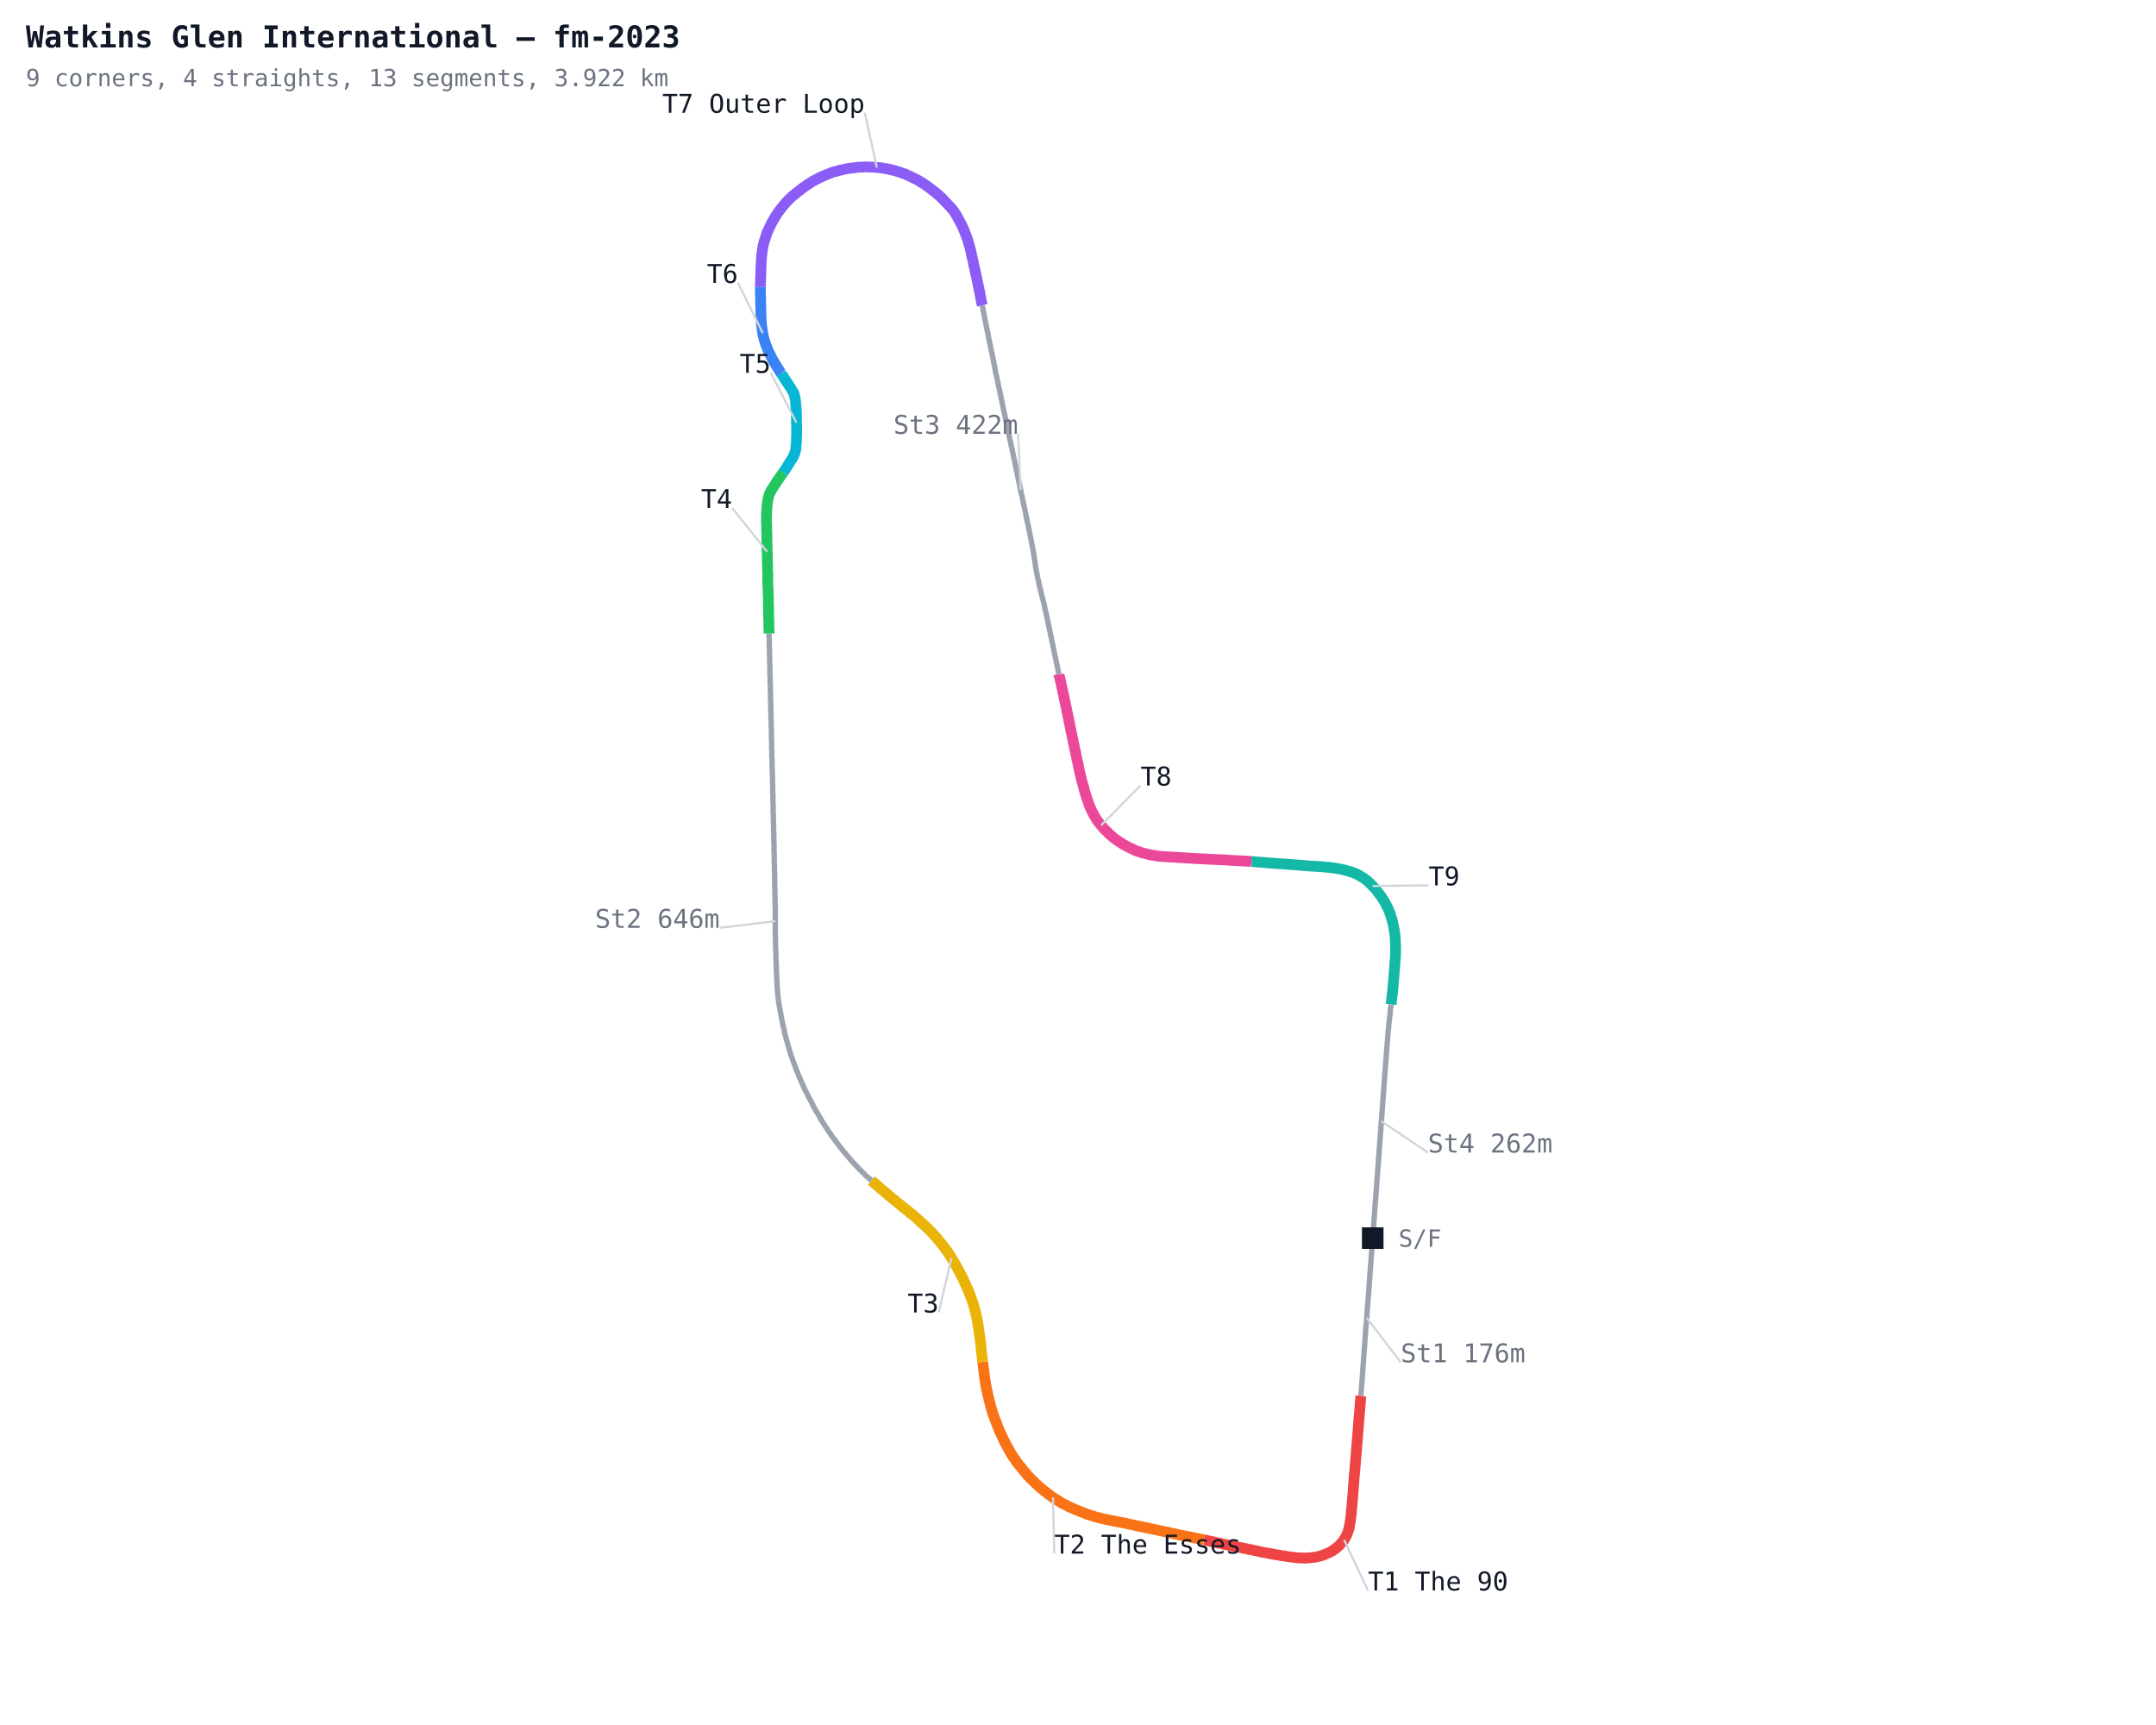
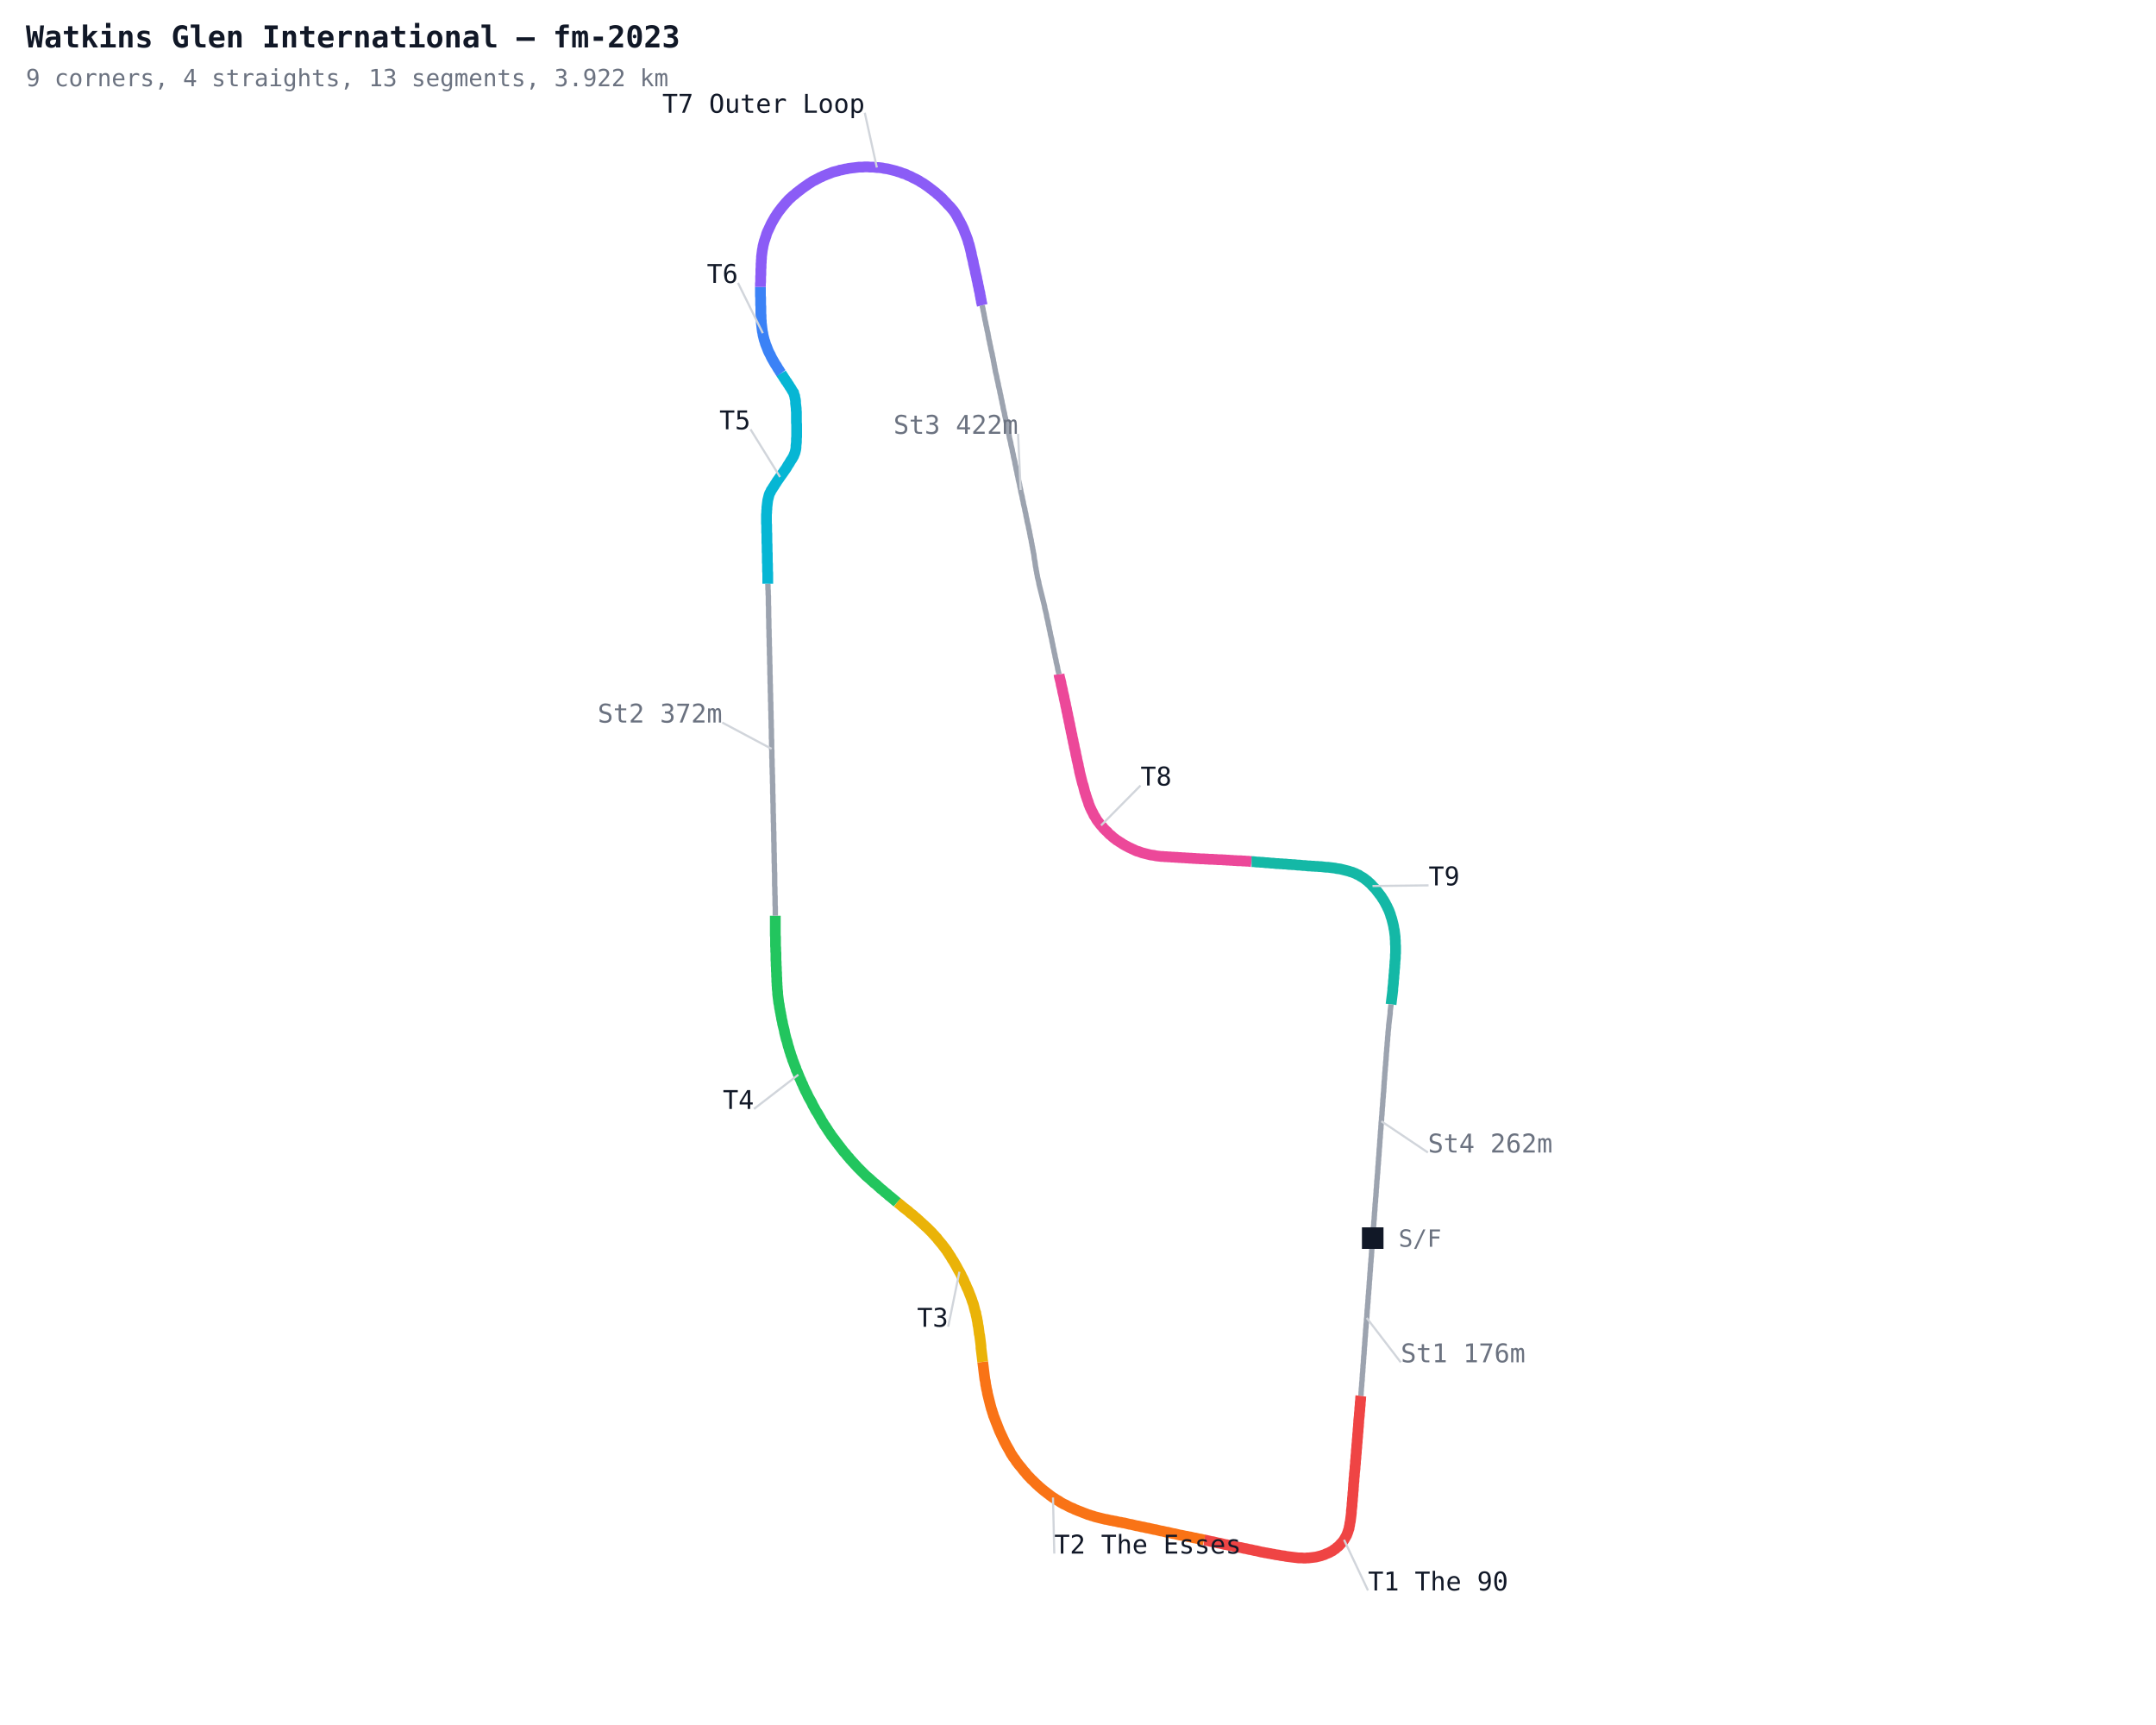
<svg xmlns="http://www.w3.org/2000/svg" width="1000" height="800" viewBox="0 0 1000 800">
  <defs>
    <style>
      .name { font-family: monospace; font-size: 12px; }
      .sector { font-family: monospace; font-size: 12px; fill: #7c3aed; font-weight: bold; }
      .title { font-family: monospace; font-size: 14px; fill: #111827; font-weight: bold; }
      .sub { font-family: monospace; font-size: 11px; fill: #6b7280; }
    </style>
  </defs>
  <rect width="1000" height="800" fill="#ffffff" />
  <polyline fill="none" stroke="#9ca3af" stroke-width="2.5" points="636.7,574.2 636.6,575.0 636.5,575.9 636.5,576.7 636.4,577.5 636.4,578.3 636.3,579.2 636.2,580.0 636.2,580.8 636.1,581.6 636.1,582.4 636.0,583.3 635.9,584.1 635.9,584.9 635.8,585.7 635.7,586.6 635.7,587.4 635.6,588.2 635.6,589.0 635.5,589.8 635.4,590.7 635.4,591.5 635.3,592.3 635.3,593.1 635.2,593.9 635.1,594.8 635.1,595.6 635.0,596.4 635.0,597.2 634.9,598.1 634.8,598.9 634.8,599.7 634.7,600.5 634.6,601.3 634.6,602.2 634.5,603.0 634.5,603.8 634.4,604.6 634.3,605.5 634.3,606.3 634.2,607.1 634.1,607.9 634.1,608.7 634.0,609.6 634.0,610.4 633.9,611.2 633.8,612.0 633.8,612.8 633.7,613.7 633.6,614.5 633.6,615.3 633.5,616.1 633.4,617.0 633.4,617.8 633.3,618.6 633.3,619.4 633.2,620.2 633.1,621.1 633.1,621.9 633.0,622.7 633.0,623.5 632.9,624.4 632.8,625.2 632.8,626.0 632.7,626.8 632.7,627.6 632.6,628.5 632.5,629.3 632.5,630.1 632.4,630.9 632.4,631.7 632.3,632.6 632.2,633.4 632.2,634.2 632.1,635.0 632.1,635.9 632.0,636.7 631.9,637.5 631.9,638.3 631.8,639.1 631.8,640.0 631.7,640.8 631.6,641.6 631.6,642.4 631.5,643.3 631.4,644.1 631.4,644.9 631.3,645.7 631.3,646.5 631.2,647.4" />
  <polyline fill="none" stroke="#ef4444" stroke-width="5" points="631.2,647.4 631.1,648.2 631.1,649.0 631.0,649.8 630.9,650.6 630.9,651.5 630.8,652.3 630.7,653.1 630.7,653.9 630.6,654.8 630.5,655.6 630.5,656.4 630.4,657.2 630.3,658.0 630.2,658.9 630.2,659.7 630.1,660.5 630.1,661.3 630.0,662.1 629.9,663.0 629.9,663.8 629.8,664.6 629.7,665.4 629.7,666.2 629.6,667.1 629.5,667.9 629.5,668.7 629.4,669.5 629.3,670.4 629.3,671.2 629.2,672.0 629.1,672.8 629.1,673.6 629.0,674.5 628.9,675.3 628.9,676.1 628.8,676.9 628.7,677.7 628.7,678.6 628.6,679.4 628.5,680.2 628.5,681.0 628.4,681.8 628.3,682.7 628.2,683.5 628.2,684.3 628.1,685.1 628.0,685.9 628.0,686.8 627.9,687.6 627.8,688.4 627.8,689.2 627.7,690.1 627.7,690.9 627.6,691.7 627.5,692.5 627.5,693.3 627.4,694.2 627.3,695.0 627.3,695.8 627.2,696.6 627.1,697.4 627.1,698.3 627.0,699.1 626.9,699.9 626.8,700.7 626.8,701.5 626.7,702.4 626.6,703.2 626.5,704.0 626.4,704.8 626.3,705.6 626.1,706.4 626.0,707.3 625.8,708.1 625.7,708.9 625.4,709.7 625.2,710.4 624.9,711.2 624.6,712.0 624.2,712.7 623.8,713.4 623.4,714.1 622.9,714.8 622.4,715.4 621.8,716.0 621.3,716.6 620.7,717.2 620.0,717.7 619.4,718.3 618.7,718.7 618.1,719.2 617.3,719.6 616.6,720.0 615.9,720.3 615.1,720.6 614.3,721.0 613.6,721.2 612.8,721.5 612.0,721.7 611.2,721.9 610.4,722.1 609.6,722.2 608.8,722.3 607.9,722.4 607.1,722.5 606.3,722.5 605.5,722.6 604.7,722.6 603.8,722.5 603.0,722.5 602.2,722.5 601.4,722.4 600.5,722.3 599.7,722.2 598.9,722.1 598.1,722.0 597.3,721.9 596.5,721.8 595.7,721.6 594.8,721.5 594.0,721.4 593.2,721.2 592.4,721.1 591.6,721.0 590.8,720.8 590.0,720.7 589.2,720.5 588.4,720.4 587.5,720.2 586.7,720.1 585.9,719.9 585.1,719.8 584.3,719.6 583.5,719.4 582.7,719.2 581.9,719.1 581.1,718.9 580.3,718.7 579.5,718.6 578.7,718.4 577.9,718.2 577.1,718.1 576.3,717.9 575.5,717.7 574.6,717.6 573.8,717.4 573.0,717.3 572.2,717.1 571.4,716.9 570.6,716.8 569.8,716.6 569.0,716.4 568.2,716.3 567.4,716.1 566.6,715.9 565.8,715.7 565.0,715.6 564.2,715.4 563.4,715.2 562.6,715.0 561.8,714.9 561.0,714.7 560.1,714.5 559.3,714.3 558.5,714.2" />
  <polyline fill="none" stroke="#f97316" stroke-width="5" points="558.5,714.2 557.7,714.0 556.9,713.8 556.1,713.7 555.3,713.5 554.5,713.3 553.7,713.2 552.9,713.0 552.1,712.8 551.3,712.7 550.5,712.5 549.7,712.4 548.9,712.2 548.0,712.0 547.2,711.9 546.4,711.7 545.6,711.5 544.8,711.3 544.0,711.2 543.2,711.0 542.4,710.8 541.6,710.6 540.8,710.5 540.0,710.3 539.2,710.1 538.4,710.0 537.6,709.8 536.8,709.6 536.0,709.4 535.2,709.3 534.4,709.1 533.5,708.9 532.7,708.7 531.9,708.6 531.1,708.4 530.3,708.2 529.5,708.1 528.7,707.9 527.9,707.7 527.1,707.6 526.3,707.4 525.5,707.2 524.7,707.0 523.9,706.9 523.1,706.7 522.3,706.5 521.5,706.3 520.7,706.2 519.9,706.0 519.0,705.9 518.2,705.7 517.4,705.5 516.6,705.4 515.8,705.2 515.0,705.1 514.2,704.9 513.4,704.7 512.6,704.6 511.8,704.4 511.0,704.2 510.2,704.0 509.4,703.8 508.6,703.6 507.8,703.4 507.0,703.1 506.2,702.9 505.4,702.6 504.6,702.4 503.9,702.1 503.1,701.8 502.3,701.5 501.6,701.2 500.8,700.9 500.0,700.6 499.3,700.3 498.5,700.0 497.8,699.6 497.0,699.3 496.3,699.0 495.5,698.6 494.8,698.2 494.0,697.8 493.3,697.5 492.6,697.1 491.9,696.7 491.2,696.2 490.5,695.8 489.8,695.4 489.1,694.9 488.4,694.5 487.7,694.0 487.0,693.5 486.4,693.0 485.7,692.5 485.1,692.0 484.4,691.5 483.8,691.0 483.2,690.5 482.5,689.9 481.9,689.4 481.3,688.8 480.7,688.3 480.1,687.7 479.5,687.1 478.9,686.5 478.3,686.0 477.8,685.4 477.2,684.8 476.6,684.2 476.1,683.6 475.6,682.9 475.0,682.3 474.5,681.7 474.0,681.0 473.5,680.4 472.9,679.7 472.4,679.1 471.9,678.4 471.4,677.8 471.0,677.1 470.5,676.4 470.0,675.8 469.6,675.1 469.1,674.4 468.7,673.7 468.3,672.9 467.9,672.2 467.5,671.5 467.1,670.8 466.7,670.1 466.3,669.3 465.9,668.6 465.6,667.9 465.2,667.1 464.9,666.4 464.5,665.6 464.2,664.9 463.8,664.1 463.5,663.4 463.2,662.6 462.9,661.9 462.6,661.1 462.3,660.3 462.0,659.6 461.7,658.8 461.4,658.0 461.1,657.2 460.8,656.5 460.6,655.7 460.3,654.9 460.1,654.1 459.8,653.3 459.6,652.5 459.4,651.8 459.2,651.0 459.0,650.2 458.8,649.4 458.6,648.6 458.4,647.8 458.2,647.0 458.0,646.2 457.9,645.4 457.7,644.6 457.5,643.8 457.4,643.0 457.2,642.2 457.1,641.3 457.0,640.5 456.8,639.7 456.7,638.9 456.6,638.1 456.5,637.3 456.4,636.5 456.3,635.7 456.2,634.9 456.1,634.0 456.0,633.2 455.9,632.4 455.8,631.6" />
-   <polyline fill="none" stroke="#eab308" stroke-width="5" points="455.8,631.6 455.7,630.8 455.6,630.0 455.5,629.1 455.4,628.3 455.3,627.5 455.2,626.7 455.1,625.9 455.0,625.1 455.0,624.3 454.9,623.4 454.8,622.6 454.7,621.8 454.6,621.0 454.5,620.2 454.4,619.4 454.2,618.6 454.1,617.7 454.0,616.9 453.9,616.1 453.8,615.3 453.6,614.5 453.5,613.7 453.4,612.9 453.2,612.1 453.1,611.3 452.9,610.5 452.7,609.7 452.6,608.9 452.3,608.1 452.1,607.3 451.9,606.5 451.7,605.7 451.5,604.9 451.2,604.1 450.9,603.3 450.7,602.6 450.4,601.8 450.1,601.0 449.8,600.3 449.5,599.5 449.2,598.7 448.9,598.0 448.5,597.2 448.2,596.5 447.9,595.7 447.5,595.0 447.2,594.2 446.9,593.5 446.5,592.7 446.1,592.0 445.8,591.3 445.4,590.5 445.0,589.8 444.6,589.1 444.2,588.4 443.8,587.6 443.4,586.9 443.0,586.2 442.6,585.5 442.2,584.8 441.7,584.1 441.3,583.4 440.9,582.7 440.4,582.0 440.0,581.3 439.5,580.6 439.1,579.9 438.6,579.3 438.1,578.6 437.6,578.0 437.1,577.3 436.6,576.7 436.0,576.0 435.5,575.4 435.0,574.8 434.5,574.1 433.9,573.5 433.4,572.9 432.8,572.3 432.3,571.7 431.7,571.1 431.1,570.5 430.5,569.9 429.9,569.3 429.3,568.8 428.7,568.2 428.1,567.7 427.5,567.1 426.9,566.6 426.3,566.0 425.7,565.5 425.1,564.9 424.4,564.4 423.8,563.8 423.2,563.3 422.5,562.8 421.9,562.3 421.3,561.7 420.6,561.2 420.0,560.7 419.3,560.2 418.7,559.7 418.1,559.2 417.4,558.6 416.8,558.1 416.1,557.6 415.5,557.1 414.9,556.6 414.2,556.0 413.6,555.5 413.0,555.0 412.3,554.5 411.7,553.9 411.1,553.4 410.4,552.9 409.8,552.3 409.2,551.8 408.5,551.3 407.9,550.7 407.3,550.2 406.7,549.6 406.1,549.1 405.4,548.6 404.8,548.0 404.2,547.5" />
-   <polyline fill="none" stroke="#9ca3af" stroke-width="2.5" points="404.2,547.5 403.6,546.9 403.0,546.4 402.3,545.8 401.7,545.3 401.1,544.7 400.5,544.1 400.0,543.6 399.4,543.0 398.8,542.4 398.2,541.8 397.6,541.2 397.1,540.6 396.5,540.0 396.0,539.4 395.4,538.8 394.9,538.2 394.3,537.6 393.8,536.9 393.2,536.3 392.7,535.7 392.2,535.0 391.6,534.4 391.1,533.8 390.6,533.1 390.1,532.5 389.6,531.8 389.1,531.2 388.6,530.5 388.1,529.9 387.6,529.2 387.1,528.5 386.6,527.9 386.1,527.2 385.6,526.6 385.2,525.9 384.7,525.2 384.2,524.5 383.8,523.8 383.3,523.1 382.9,522.4 382.4,521.8 382.0,521.1 381.6,520.4 381.1,519.7 380.7,518.9 380.3,518.2 379.9,517.5 379.5,516.8 379.1,516.1 378.6,515.4 378.2,514.7 377.8,513.9 377.4,513.2 377.0,512.5 376.7,511.8 376.3,511.0 375.9,510.3 375.5,509.6 375.1,508.9 374.7,508.1 374.4,507.4 374.0,506.6 373.6,505.9 373.3,505.2 372.9,504.4 372.6,503.7 372.3,502.9 371.9,502.2 371.6,501.4 371.3,500.7 370.9,499.9 370.6,499.1 370.3,498.4 370.0,497.6 369.7,496.9 369.3,496.1 369.1,495.3 368.8,494.6 368.5,493.8 368.2,493.0 367.9,492.2 367.6,491.5 367.4,490.7 367.1,489.9 366.8,489.1 366.6,488.3 366.3,487.5 366.1,486.8 365.9,486.0 365.6,485.2 365.4,484.4 365.2,483.6 365.0,482.8 364.7,482.0 364.5,481.2 364.3,480.4 364.1,479.6 363.9,478.8 363.8,478.0 363.6,477.2 363.4,476.4 363.2,475.6 363.0,474.8 362.9,474.0 362.7,473.2 362.5,472.4 362.4,471.5 362.2,470.7 362.1,469.9 361.9,469.1 361.8,468.3 361.6,467.5 361.5,466.7 361.4,465.9 361.2,465.1 361.1,464.2 361.0,463.4 360.9,462.6 360.8,461.8 360.7,461.0 360.7,460.1 360.6,459.3 360.5,458.5 360.5,457.7 360.4,456.9 360.4,456.0 360.3,455.2 360.3,454.4 360.3,453.6 360.2,452.7 360.2,451.9 360.2,451.1 360.1,450.3 360.1,449.5 360.1,448.6 360.0,447.8 360.0,447.0 360.0,446.2 359.9,445.3 359.9,444.5 359.9,443.7 359.9,442.9 359.9,442.0 359.8,441.2 359.8,440.4 359.8,439.6 359.7,438.7 359.7,437.9 359.7,437.1 359.7,436.3 359.7,435.4 359.7,434.6 359.6,433.8 359.6,433.0 359.6,432.2 359.6,431.3 359.6,430.5 359.6,429.7 359.6,428.9 359.6,428.0 359.6,427.2 359.6,426.4 359.6,425.6 359.6,424.7 359.6,423.9 359.6,423.1 359.6,422.3 359.6,421.4 359.6,420.6 359.5,419.8 359.5,419.0 359.5,418.1 359.5,417.3 359.5,416.5 359.5,415.7 359.4,414.9 359.4,414.0 359.4,413.2 359.4,412.4 359.4,411.6 359.3,410.7 359.3,409.9 359.3,409.1 359.3,408.3 359.3,407.4 359.3,406.6 359.3,405.8 359.3,405.0 359.2,404.1 359.2,403.3 359.2,402.5 359.2,401.7 359.2,400.8 359.1,400.0 359.1,399.2 359.1,398.4 359.1,397.6 359.1,396.7 359.1,395.9 359.0,395.1 359.0,394.3 359.0,393.4 359.0,392.6 359.0,391.8 359.0,391.0 358.9,390.1 358.9,389.3 358.9,388.5 358.9,387.7 358.9,386.8 358.9,386.0 358.8,385.2 358.8,384.4 358.8,383.5 358.8,382.7 358.8,381.9 358.7,381.1 358.7,380.3 358.7,379.4 358.7,378.6 358.7,377.8 358.6,377.0 358.6,376.1 358.6,375.3 358.6,374.5 358.6,373.7 358.6,372.8 358.5,372.0 358.5,371.2 358.5,370.4 358.5,369.5 358.5,368.7 358.4,367.9 358.4,367.1 358.4,366.2 358.4,365.4 358.4,364.6 358.4,363.8 358.3,363.0 358.3,362.1 358.3,361.3 358.3,360.5 358.3,359.7 358.2,358.8 358.2,358.0 358.2,357.2 358.2,356.4 358.1,355.5 358.1,354.7 358.1,353.9 358.1,353.1 358.1,352.2 358.0,351.4 358.0,350.6 358.0,349.8 358.0,348.9 358.0,348.1 357.9,347.3 357.9,346.5 357.9,345.7 357.9,344.8 357.9,344.0 357.9,343.2 357.8,342.4 357.8,341.5 357.8,340.7 357.8,339.9 357.8,339.1 357.8,338.2 357.7,337.4 357.7,336.6 357.7,335.8 357.7,334.9 357.7,334.1 357.6,333.3 357.6,332.5 357.6,331.6 357.6,330.8 357.6,330.0 357.5,329.2 357.5,328.4 357.5,327.5 357.5,326.7 357.5,325.9 357.4,325.1 357.4,324.2 357.4,323.4 357.4,322.6 357.4,321.8 357.3,320.9 357.3,320.1 357.3,319.3 357.3,318.5 357.3,317.6 357.2,316.8 357.2,316.0 357.2,315.2 357.2,314.3 357.2,313.5 357.1,312.7 357.1,311.9 357.1,311.1 357.1,310.2 357.1,309.4 357.1,308.6 357.0,307.8 357.0,306.9 357.0,306.1 357.0,305.3 357.0,304.5 356.9,303.6 356.9,302.8 356.9,302.0 356.9,301.2 356.9,300.3 356.8,299.5 356.8,298.7 356.8,297.9 356.8,297.0 356.8,296.2 356.7,295.4 356.7,294.6 356.7,293.8" />
-   <polyline fill="none" stroke="#22c55e" stroke-width="5" points="356.7,293.8 356.7,292.9 356.7,292.1 356.6,291.3 356.6,290.5 356.6,289.6 356.6,288.8 356.6,288.0 356.6,287.2 356.5,286.3 356.5,285.5 356.5,284.7 356.5,283.9 356.5,283.0 356.5,282.2 356.5,281.4 356.4,280.6 356.4,279.7 356.4,278.9 356.4,278.1 356.4,277.3 356.4,276.5 356.3,275.6 356.3,274.8 356.3,274.0 356.2,273.2 356.2,272.3 356.2,271.5 356.1,270.7 356.1,269.9 356.1,269.0 356.1,268.2 356.1,267.4 356.1,266.6 356.1,265.7 356.0,264.9 356.0,264.1 356.0,263.3 356.0,262.5 356.0,261.6 355.9,260.8 355.9,260.0 355.9,259.2 355.9,258.3 355.9,257.5 355.9,256.7 355.8,255.9 355.8,255.0 355.8,254.2 355.8,253.4 355.8,252.6 355.7,251.7 355.7,250.9 355.7,250.1 355.7,249.3 355.7,248.4 355.7,247.6 355.6,246.8 355.6,246.0 355.6,245.2 355.6,244.3 355.6,243.5 355.5,242.7 355.5,241.9 355.5,241.0 355.5,240.2 355.5,239.4 355.5,238.6 355.6,237.7 355.6,236.9 355.7,236.1 355.7,235.3 355.8,234.5 355.9,233.6 356.0,232.8 356.1,232.0 356.3,231.2 356.5,230.4 356.7,229.6 357.0,228.8 357.4,228.1 357.7,227.4 358.2,226.7 358.6,226.0 359.1,225.3 359.5,224.6 360.0,223.9 360.4,223.2 360.9,222.5 361.4,221.8 361.8,221.2 362.3,220.5 362.8,219.8 363.3,219.1" />
-   <polyline fill="none" stroke="#06b6d4" stroke-width="5" points="363.3,219.1 363.7,218.5 364.2,217.8 364.7,217.1 365.1,216.4 365.5,215.7 366.0,215.0 366.4,214.3 366.8,213.6 367.3,212.9 367.7,212.2 368.1,211.5 368.4,210.7 368.7,210.0 368.9,209.2 369.1,208.3 369.2,207.5 369.2,206.7 369.3,205.9 369.4,205.1 369.4,204.2 369.4,203.4 369.5,202.6 369.5,201.8 369.5,201.0 369.5,200.1 369.5,199.3 369.5,198.5 369.5,197.7 369.5,196.8 369.4,196.0 369.4,195.2 369.4,194.4 369.4,193.5 369.4,192.7 369.4,191.9 369.4,191.1 369.3,190.2 369.3,189.4 369.2,188.6 369.1,187.8 369.0,187.0 369.0,186.1 368.9,185.3 368.7,184.5 368.6,183.7 368.3,182.9 368.1,182.1 367.6,181.4 367.2,180.7 366.8,180.0 366.3,179.3 365.9,178.6 365.4,177.9 365.0,177.2 364.5,176.6 364.1,175.9 363.6,175.2 363.2,174.5 362.7,173.8 362.3,173.1" />
+   <polyline fill="none" stroke="#eab308" stroke-width="5" points="455.8,631.6 455.7,630.8 455.6,630.0 455.5,629.1 455.4,628.3 455.3,627.5 455.2,626.7 455.1,625.9 455.0,625.1 455.0,624.3 454.9,623.4 454.8,622.6 454.7,621.8 454.6,621.0 454.5,620.2 454.4,619.4 454.2,618.6 454.1,617.7 454.0,616.9 453.9,616.1 453.8,615.3 453.6,614.5 453.5,613.7 453.4,612.9 453.2,612.1 453.1,611.3 452.9,610.5 452.7,609.7 452.6,608.9 452.3,608.1 452.1,607.3 451.9,606.5 451.7,605.7 451.5,604.9 451.2,604.1 450.9,603.3 450.7,602.6 450.4,601.8 450.1,601.0 449.8,600.3 449.5,599.5 449.2,598.7 448.9,598.0 448.5,597.2 448.2,596.5 447.9,595.7 447.5,595.0 447.2,594.2 446.9,593.5 446.5,592.7 446.1,592.0 445.8,591.3 445.4,590.5 445.0,589.8 444.6,589.1 444.2,588.4 443.8,587.6 443.4,586.9 443.0,586.2 442.6,585.5 442.2,584.8 441.7,584.1 441.3,583.4 440.9,582.7 440.4,582.0 440.0,581.3 439.5,580.6 439.1,579.9 438.6,579.3 438.1,578.6 437.6,578.0 437.1,577.3 436.6,576.7 436.0,576.0 435.5,575.4 435.0,574.8 434.5,574.1 433.9,573.5 433.4,572.9 432.8,572.3 432.3,571.7 431.7,571.1 431.1,570.5 430.5,569.9 429.9,569.3 429.3,568.8 428.7,568.2 428.1,567.7 427.5,567.1 426.9,566.6 426.3,566.0 425.7,565.5 425.1,564.9 424.4,564.4 423.8,563.8 423.2,563.3 422.5,562.8 421.9,562.3 421.3,561.7 420.6,561.2 420.0,560.7 419.3,560.2 418.7,559.7 418.1,559.2 417.4,558.6 416.8,558.1 416.1,557.6" />
+   <polyline fill="none" stroke="#22c55e" stroke-width="5" points="416.1,557.6 415.5,557.1 414.9,556.6 414.2,556.0 413.6,555.5 413.0,555.0 412.3,554.5 411.7,553.9 411.1,553.4 410.4,552.9 409.8,552.3 409.2,551.8 408.5,551.3 407.9,550.7 407.3,550.2 406.7,549.6 406.1,549.1 405.4,548.6 404.8,548.0 404.2,547.5 403.6,546.9 403.0,546.4 402.3,545.8 401.7,545.3 401.1,544.7 400.5,544.1 400.0,543.6 399.4,543.0 398.8,542.4 398.2,541.8 397.6,541.2 397.1,540.6 396.5,540.0 396.0,539.4 395.4,538.8 394.9,538.2 394.3,537.6 393.8,536.9 393.2,536.3 392.7,535.7 392.2,535.0 391.6,534.4 391.1,533.8 390.6,533.1 390.1,532.5 389.6,531.8 389.1,531.2 388.6,530.5 388.1,529.9 387.6,529.2 387.1,528.5 386.6,527.9 386.1,527.2 385.6,526.6 385.2,525.9 384.7,525.2 384.2,524.5 383.8,523.8 383.3,523.1 382.9,522.4 382.4,521.8 382.0,521.1 381.6,520.4 381.1,519.7 380.7,518.9 380.3,518.2 379.9,517.5 379.5,516.8 379.1,516.1 378.6,515.4 378.2,514.7 377.8,513.9 377.4,513.2 377.0,512.5 376.7,511.8 376.3,511.0 375.9,510.3 375.5,509.6 375.1,508.9 374.7,508.1 374.4,507.4 374.0,506.6 373.6,505.9 373.3,505.2 372.9,504.4 372.6,503.7 372.3,502.9 371.9,502.2 371.6,501.4 371.3,500.7 370.9,499.9 370.6,499.1 370.3,498.4 370.0,497.6 369.7,496.9 369.3,496.1 369.1,495.3 368.8,494.6 368.5,493.8 368.2,493.0 367.9,492.2 367.6,491.5 367.4,490.7 367.1,489.9 366.8,489.1 366.6,488.3 366.3,487.5 366.1,486.8 365.9,486.0 365.6,485.2 365.4,484.4 365.2,483.6 365.0,482.8 364.7,482.0 364.5,481.2 364.3,480.4 364.1,479.6 363.9,478.8 363.8,478.0 363.6,477.2 363.4,476.4 363.2,475.6 363.0,474.8 362.9,474.0 362.7,473.2 362.5,472.4 362.4,471.5 362.2,470.7 362.1,469.9 361.9,469.1 361.8,468.3 361.6,467.5 361.5,466.7 361.4,465.9 361.2,465.1 361.1,464.2 361.0,463.4 360.9,462.6 360.8,461.8 360.7,461.0 360.7,460.1 360.6,459.3 360.5,458.5 360.5,457.7 360.4,456.9 360.4,456.0 360.3,455.2 360.3,454.4 360.3,453.6 360.2,452.7 360.2,451.9 360.2,451.1 360.1,450.3 360.1,449.5 360.1,448.6 360.0,447.8 360.0,447.0 360.0,446.2 359.9,445.3 359.9,444.5 359.9,443.7 359.9,442.9 359.9,442.0 359.8,441.2 359.8,440.4 359.8,439.6 359.7,438.7 359.7,437.9 359.7,437.1 359.7,436.3 359.7,435.4 359.7,434.6 359.6,433.8 359.6,433.0 359.6,432.2 359.6,431.3 359.6,430.5 359.6,429.7 359.6,428.9 359.6,428.0 359.6,427.2 359.6,426.4 359.6,425.6 359.6,424.7" />
+   <polyline fill="none" stroke="#9ca3af" stroke-width="2.5" points="359.6,424.7 359.6,423.9 359.6,423.1 359.6,422.3 359.6,421.4 359.6,420.6 359.5,419.8 359.5,419.0 359.5,418.1 359.5,417.3 359.5,416.5 359.5,415.7 359.4,414.9 359.4,414.0 359.4,413.2 359.4,412.4 359.4,411.6 359.3,410.7 359.3,409.9 359.3,409.1 359.3,408.3 359.3,407.4 359.3,406.6 359.3,405.8 359.3,405.0 359.2,404.1 359.2,403.3 359.2,402.5 359.2,401.7 359.2,400.8 359.1,400.0 359.1,399.2 359.1,398.4 359.1,397.6 359.1,396.7 359.1,395.9 359.0,395.1 359.0,394.3 359.0,393.4 359.0,392.6 359.0,391.8 359.0,391.0 358.9,390.1 358.9,389.3 358.9,388.5 358.9,387.7 358.9,386.8 358.9,386.0 358.8,385.2 358.8,384.4 358.8,383.5 358.8,382.7 358.8,381.9 358.7,381.1 358.7,380.3 358.7,379.4 358.7,378.6 358.7,377.8 358.6,377.0 358.6,376.1 358.6,375.3 358.6,374.5 358.6,373.7 358.6,372.8 358.5,372.0 358.5,371.2 358.5,370.4 358.5,369.5 358.5,368.7 358.4,367.9 358.4,367.1 358.4,366.2 358.4,365.4 358.4,364.6 358.4,363.8 358.3,363.0 358.3,362.1 358.3,361.3 358.3,360.5 358.3,359.7 358.2,358.8 358.2,358.0 358.2,357.2 358.2,356.4 358.1,355.5 358.1,354.7 358.1,353.9 358.1,353.1 358.1,352.2 358.0,351.4 358.0,350.6 358.0,349.8 358.0,348.9 358.0,348.1 357.9,347.3 357.9,346.5 357.9,345.7 357.9,344.8 357.9,344.0 357.9,343.2 357.8,342.4 357.8,341.5 357.8,340.7 357.8,339.9 357.8,339.1 357.8,338.2 357.7,337.4 357.7,336.6 357.7,335.8 357.7,334.9 357.7,334.1 357.6,333.3 357.6,332.5 357.6,331.6 357.6,330.8 357.6,330.0 357.5,329.2 357.5,328.4 357.5,327.5 357.5,326.7 357.5,325.9 357.4,325.1 357.4,324.2 357.4,323.4 357.4,322.6 357.4,321.8 357.3,320.9 357.3,320.1 357.3,319.3 357.3,318.5 357.3,317.6 357.2,316.8 357.2,316.0 357.2,315.2 357.2,314.3 357.2,313.5 357.1,312.7 357.1,311.9 357.1,311.1 357.1,310.2 357.1,309.4 357.1,308.6 357.0,307.8 357.0,306.9 357.0,306.1 357.0,305.3 357.0,304.5 356.9,303.6 356.9,302.8 356.9,302.0 356.9,301.2 356.9,300.3 356.8,299.5 356.8,298.7 356.8,297.9 356.8,297.0 356.8,296.2 356.7,295.4 356.7,294.6 356.7,293.8 356.7,292.9 356.7,292.1 356.6,291.3 356.6,290.5 356.6,289.6 356.6,288.8 356.6,288.0 356.6,287.2 356.5,286.3 356.5,285.5 356.5,284.7 356.5,283.9 356.5,283.0 356.5,282.2 356.5,281.4 356.4,280.6 356.4,279.7 356.4,278.9 356.4,278.1 356.4,277.3 356.4,276.5 356.3,275.6 356.3,274.8 356.3,274.0 356.2,273.2 356.2,272.3 356.2,271.5 356.1,270.7" />
+   <polyline fill="none" stroke="#06b6d4" stroke-width="5" points="356.1,270.7 356.1,269.9 356.1,269.0 356.1,268.2 356.1,267.4 356.1,266.6 356.1,265.7 356.0,264.9 356.0,264.1 356.0,263.3 356.0,262.5 356.0,261.6 355.9,260.8 355.9,260.0 355.9,259.2 355.9,258.3 355.9,257.5 355.9,256.7 355.8,255.9 355.8,255.0 355.8,254.2 355.8,253.4 355.8,252.6 355.7,251.7 355.7,250.9 355.7,250.1 355.7,249.3 355.7,248.4 355.7,247.6 355.6,246.8 355.6,246.0 355.6,245.2 355.6,244.3 355.6,243.5 355.5,242.7 355.5,241.9 355.5,241.0 355.5,240.2 355.5,239.4 355.5,238.6 355.6,237.7 355.6,236.9 355.7,236.1 355.7,235.3 355.8,234.5 355.9,233.6 356.0,232.8 356.1,232.0 356.3,231.2 356.5,230.4 356.7,229.6 357.0,228.8 357.4,228.1 357.7,227.4 358.2,226.7 358.6,226.0 359.1,225.3 359.5,224.6 360.0,223.9 360.4,223.2 360.9,222.5 361.4,221.8 361.8,221.2 362.3,220.5 362.8,219.8 363.3,219.1 363.7,218.5 364.2,217.8 364.7,217.1 365.1,216.4 365.5,215.7 366.0,215.0 366.4,214.3 366.8,213.6 367.3,212.9 367.7,212.2 368.1,211.5 368.4,210.7 368.7,210.0 368.9,209.2 369.1,208.3 369.2,207.5 369.2,206.7 369.3,205.9 369.4,205.1 369.4,204.2 369.4,203.4 369.5,202.6 369.5,201.8 369.5,201.0 369.5,200.1 369.5,199.3 369.5,198.5 369.5,197.7 369.5,196.8 369.4,196.0 369.4,195.2 369.4,194.4 369.4,193.5 369.4,192.7 369.4,191.9 369.4,191.1 369.3,190.2 369.3,189.4 369.2,188.6 369.1,187.8 369.0,187.0 369.0,186.1 368.9,185.3 368.7,184.5 368.6,183.7 368.3,182.9 368.1,182.1 367.6,181.4 367.2,180.7 366.8,180.0 366.3,179.3 365.9,178.6 365.4,177.9 365.0,177.2 364.5,176.6 364.1,175.9 363.6,175.2 363.2,174.5 362.7,173.8 362.3,173.1" />
  <polyline fill="none" stroke="#3b82f6" stroke-width="5" points="362.3,173.1 361.8,172.4 361.4,171.7 360.9,171.0 360.5,170.3 360.1,169.6 359.6,168.9 359.2,168.2 358.8,167.5 358.4,166.8 358.0,166.1 357.6,165.3 357.3,164.6 356.9,163.9 356.5,163.1 356.2,162.4 355.9,161.6 355.6,160.8 355.3,160.1 355.0,159.3 354.8,158.5 354.5,157.7 354.3,156.9 354.1,156.1 353.9,155.3 353.8,154.5 353.6,153.7 353.5,152.9 353.4,152.1 353.3,151.2 353.2,150.4 353.1,149.6 353.1,148.8 353.0,148.0 353.0,147.1 353.0,146.3 352.9,145.5 352.9,144.7 352.9,143.8 352.9,143.0 352.9,142.2 352.8,141.4 352.8,140.5 352.8,139.7 352.8,138.9 352.8,138.1 352.7,137.2 352.7,136.4 352.7,135.6 352.7,134.8 352.7,133.9 352.7,133.1" />
  <polyline fill="none" stroke="#8b5cf6" stroke-width="5" points="352.7,133.1 352.7,132.3 352.7,131.5 352.8,130.7 352.8,129.8 352.8,129.0 352.8,128.2 352.9,127.4 352.9,126.5 352.9,125.7 352.9,124.9 353.0,124.1 353.0,123.2 353.0,122.4 353.1,121.6 353.1,120.8 353.2,119.9 353.2,119.1 353.3,118.3 353.4,117.5 353.5,116.7 353.6,115.9 353.8,115.0 353.9,114.2 354.1,113.4 354.3,112.6 354.5,111.8 354.8,111.0 355.0,110.3 355.3,109.5 355.5,108.7 355.8,107.9 356.1,107.2 356.5,106.4 356.8,105.7 357.2,104.9 357.5,104.2 357.9,103.4 358.3,102.7 358.7,102.0 359.1,101.3 359.5,100.6 360.0,99.9 360.4,99.2 360.9,98.5 361.4,97.8 361.9,97.2 362.4,96.5 362.9,95.9 363.4,95.3 364.0,94.6 364.5,94.0 365.1,93.4 365.6,92.8 366.2,92.2 366.8,91.7 367.4,91.1 368.0,90.6 368.7,90.1 369.3,89.5 370.0,89.0 370.6,88.5 371.3,88.0 371.9,87.5 372.6,87.0 373.3,86.5 373.9,86.1 374.6,85.6 375.3,85.1 376.0,84.7 376.7,84.2 377.4,83.8 378.1,83.5 378.8,83.1 379.6,82.7 380.3,82.3 381.1,82.0 381.8,81.6 382.6,81.3 383.3,81.0 384.1,80.7 384.9,80.4 385.6,80.1 386.4,79.8 387.2,79.6 388.0,79.4 388.8,79.2 389.6,78.9 390.4,78.8 391.2,78.6 392.0,78.4 392.8,78.3 393.6,78.1 394.4,78.0 395.2,77.9 396.1,77.8 396.9,77.7 397.7,77.6 398.5,77.5 399.3,77.5 400.2,77.5 401.0,77.4 401.8,77.4 402.6,77.4 403.4,77.5 404.3,77.5 405.1,77.5 405.9,77.6 406.7,77.7 407.5,77.7 408.4,77.8 409.2,77.9 410.0,78.1 410.8,78.2 411.6,78.3 412.4,78.5 413.2,78.7 414.0,78.9 414.8,79.1 415.6,79.3 416.4,79.6 417.2,79.8 418.0,80.1 418.7,80.4 419.5,80.6 420.3,80.9 421.0,81.3 421.8,81.6 422.5,81.9 423.2,82.3 424.0,82.7 424.7,83.0 425.4,83.4 426.2,83.8 426.9,84.3 427.6,84.7 428.3,85.1 429.0,85.6 429.6,86.0 430.3,86.5 431.0,87.0 431.6,87.5 432.3,88.0 432.9,88.5 433.6,89.0 434.2,89.5 434.8,90.1 435.5,90.6 436.1,91.2 436.7,91.7 437.3,92.3 437.8,92.9 438.4,93.5 439.0,94.1 439.5,94.7 440.1,95.3 440.7,95.9 441.2,96.5 441.7,97.1 442.3,97.8 442.7,98.4 443.2,99.1 443.6,99.8 444.0,100.5 444.4,101.3 444.8,102.0 445.2,102.7 445.6,103.5 446.0,104.2 446.3,104.9 446.7,105.7 447.0,106.4 447.3,107.2 447.6,108.0 447.9,108.7 448.2,109.5 448.5,110.3 448.8,111.1 449.0,111.8 449.2,112.6 449.5,113.4 449.7,114.2 449.9,115.0 450.1,115.8 450.3,116.6 450.5,117.4 450.6,118.2 450.8,119.0 451.0,119.8 451.2,120.6 451.4,121.4 451.5,122.2 451.7,123.0 451.9,123.9 452.1,124.7 452.3,125.5 452.4,126.3 452.6,127.1 452.8,127.9 453.0,128.7 453.1,129.5 453.3,130.3 453.5,131.1 453.6,131.9 453.8,132.7 454.0,133.5 454.1,134.3 454.3,135.1 454.5,135.9 454.6,136.8 454.8,137.6 454.9,138.4 455.1,139.2 455.2,140.0 455.4,140.8 455.6,141.6" />
  <polyline fill="none" stroke="#9ca3af" stroke-width="2.5" points="455.6,141.6 455.7,142.4 455.9,143.2 456.0,144.0 456.2,144.8 456.4,145.7 456.5,146.5 456.7,147.3 456.8,148.1 457.0,148.9 457.2,149.7 457.3,150.5 457.5,151.3 457.7,152.1 457.8,152.9 458.0,153.7 458.2,154.5 458.3,155.3 458.5,156.2 458.6,157.0 458.8,157.8 459.0,158.6 459.1,159.4 459.3,160.2 459.5,161.0 459.6,161.8 459.8,162.6 460.0,163.4 460.2,164.2 460.3,165.0 460.5,165.8 460.7,166.7 460.8,167.5 461.0,168.3 461.1,169.1 461.3,169.9 461.4,170.7 461.6,171.5 461.7,172.3 461.9,173.1 462.1,173.9 462.3,174.7 462.4,175.5 462.6,176.3 462.8,177.2 463.0,178.0 463.1,178.8 463.3,179.6 463.5,180.4 463.7,181.2 463.8,182.0 464.0,182.8 464.2,183.6 464.3,184.4 464.5,185.2 464.7,186.0 464.8,186.8 465.0,187.6 465.2,188.4 465.3,189.2 465.5,190.1 465.7,190.9 465.9,191.7 466.0,192.5 466.2,193.3 466.4,194.1 466.5,194.9 466.7,195.7 466.9,196.5 467.0,197.3 467.2,198.1 467.4,198.9 467.6,199.7 467.7,200.5 467.9,201.3 468.1,202.2 468.2,203.0 468.4,203.8 468.6,204.6 468.8,205.4 468.9,206.2 469.1,207.0 469.3,207.8 469.5,208.6 469.6,209.4 469.8,210.2 470.0,211.0 470.1,211.8 470.3,212.6 470.5,213.4 470.7,214.2 470.8,215.1 471.0,215.9 471.2,216.7 471.3,217.5 471.5,218.3 471.7,219.1 471.8,219.9 472.0,220.7 472.2,221.5 472.3,222.3 472.5,223.1 472.7,223.9 472.9,224.7 473.0,225.5 473.2,226.3 473.4,227.2 473.5,228.0 473.7,228.8 473.9,229.6 474.1,230.4 474.2,231.2 474.4,232.0 474.6,232.8 474.7,233.6 474.9,234.4 475.1,235.2 475.3,236.0 475.4,236.8 475.6,237.6 475.8,238.4 475.9,239.2 476.1,240.1 476.3,240.9 476.4,241.7 476.6,242.5 476.8,243.3 477.0,244.1 477.1,244.9 477.3,245.7 477.5,246.5 477.6,247.3 477.8,248.1 477.9,248.9 478.1,249.7 478.3,250.5 478.4,251.4 478.6,252.2 478.7,253.0 478.9,253.8 479.0,254.6 479.2,255.4 479.3,256.2 479.5,257.0 479.6,257.8 479.7,258.7 479.8,259.5 480.0,260.3 480.1,261.1 480.2,261.9 480.3,262.7 480.5,263.5 480.6,264.4 480.8,265.2 480.9,266.0 481.1,266.8 481.2,267.6 481.4,268.4 481.6,269.2 481.8,270.0 481.9,270.8 482.1,271.6 482.3,272.4 482.5,273.2 482.7,274.0 482.9,274.8 483.1,275.6 483.3,276.4 483.5,277.2 483.7,278.0 483.9,278.8 484.1,279.6 484.3,280.4 484.5,281.2 484.6,282.0 484.8,282.8 485.0,283.6 485.2,284.4 485.4,285.3 485.5,286.1 485.7,286.9 485.9,287.7 486.1,288.5 486.2,289.3 486.4,290.1 486.6,290.9 486.7,291.7 486.9,292.5 487.1,293.3 487.2,294.1 487.4,294.9 487.6,295.7 487.8,296.5 487.9,297.3 488.1,298.2 488.3,299.0 488.4,299.8 488.6,300.6 488.8,301.4 488.9,302.2 489.1,303.0 489.3,303.8 489.4,304.6 489.6,305.4 489.8,306.2 489.9,307.0 490.1,307.8 490.3,308.6 490.5,309.5 490.6,310.3 490.8,311.1 491.0,311.9 491.2,312.7" />
  <polyline fill="none" stroke="#ec4899" stroke-width="5" points="491.2,312.7 491.3,313.5 491.5,314.3 491.7,315.1 491.9,315.9 492.1,316.7 492.2,317.5 492.4,318.3 492.6,319.1 492.8,319.9 492.9,320.7 493.1,321.5 493.3,322.3 493.5,323.1 493.6,323.9 493.8,324.7 494.0,325.6 494.2,326.4 494.3,327.2 494.5,328.0 494.7,328.8 494.8,329.6 495.0,330.4 495.2,331.2 495.3,332.0 495.5,332.8 495.7,333.6 495.8,334.4 496.0,335.2 496.2,336.0 496.3,336.8 496.5,337.7 496.7,338.5 496.8,339.3 497.0,340.1 497.2,340.9 497.3,341.7 497.5,342.5 497.7,343.3 497.8,344.1 498.0,344.9 498.2,345.7 498.3,346.5 498.5,347.3 498.7,348.1 498.9,349.0 499.0,349.8 499.2,350.6 499.4,351.4 499.5,352.2 499.7,353.0 499.9,353.8 500.1,354.6 500.2,355.4 500.4,356.2 500.6,357.0 500.7,357.8 500.9,358.6 501.1,359.4 501.3,360.2 501.5,361.0 501.7,361.8 501.9,362.6 502.1,363.4 502.4,364.2 502.6,365.0 502.8,365.8 503.0,366.6 503.2,367.4 503.5,368.2 503.7,369.0 504.0,369.8 504.2,370.5 504.5,371.3 504.8,372.1 505.0,372.9 505.3,373.6 505.6,374.4 506.0,375.2 506.3,375.9 506.7,376.6 507.1,377.4 507.4,378.1 507.9,378.8 508.3,379.5 508.7,380.2 509.2,380.9 509.7,381.5 510.2,382.2 510.7,382.8 511.3,383.4 511.8,384.1 512.4,384.7 513.0,385.3 513.6,385.8 514.1,386.4 514.7,387.0 515.4,387.5 516.0,388.1 516.6,388.6 517.3,389.1 517.9,389.6 518.6,390.0 519.3,390.5 520.0,390.9 520.7,391.4 521.4,391.8 522.1,392.2 522.9,392.6 523.6,393.0 524.3,393.3 525.1,393.7 525.8,394.0 526.6,394.4 527.3,394.7 528.1,394.9 528.9,395.2 529.7,395.5 530.5,395.7 531.3,395.9 532.1,396.1 532.9,396.3 533.7,396.5 534.5,396.6 535.3,396.7 536.1,396.9 536.9,397.0 537.8,397.1 538.6,397.2 539.4,397.2 540.2,397.3 541.0,397.3 541.9,397.4 542.7,397.4 543.5,397.5 544.3,397.5 545.2,397.6 546.0,397.6 546.8,397.7 547.6,397.7 548.4,397.8 549.3,397.8 550.1,397.9 550.9,397.9 551.7,398.0 552.6,398.0 553.4,398.1 554.2,398.1 555.0,398.2 555.9,398.2 556.7,398.3 557.5,398.3 558.3,398.3 559.1,398.4 560.0,398.4 560.8,398.5 561.6,398.5 562.4,398.5 563.3,398.6 564.1,398.6 564.9,398.7 565.7,398.7 566.6,398.7 567.4,398.8 568.2,398.8 569.0,398.9 569.8,398.9 570.7,399.0 571.5,399.0 572.3,399.1 573.1,399.1 574.0,399.2 574.8,399.2 575.6,399.2 576.4,399.3 577.3,399.3 578.1,399.4 578.9,399.4 579.7,399.5 580.5,399.6" />
  <polyline fill="none" stroke="#14b8a6" stroke-width="5" points="580.5,399.6 581.4,399.6 582.2,399.7 583.0,399.8 583.8,399.8 584.7,399.9 585.5,399.9 586.3,400.0 587.1,400.1 587.9,400.1 588.8,400.2 589.6,400.3 590.4,400.3 591.2,400.4 592.0,400.5 592.9,400.5 593.7,400.6 594.5,400.6 595.3,400.7 596.2,400.7 597.0,400.8 597.8,400.9 598.6,400.9 599.4,401.0 600.3,401.0 601.1,401.1 601.9,401.2 602.7,401.2 603.6,401.3 604.4,401.4 605.2,401.4 606.0,401.5 606.8,401.6 607.7,401.6 608.5,401.7 609.3,401.7 610.1,401.8 611.0,401.8 611.8,401.9 612.6,401.9 613.4,402.0 614.2,402.1 615.1,402.2 615.9,402.2 616.7,402.3 617.5,402.4 618.3,402.5 619.2,402.6 620.0,402.8 620.8,402.9 621.6,403.0 622.4,403.2 623.2,403.4 624.0,403.6 624.8,403.8 625.6,404.0 626.4,404.3 627.2,404.5 627.9,404.8 628.7,405.1 629.4,405.5 630.2,405.8 630.9,406.3 631.6,406.7 632.3,407.1 633.0,407.6 633.6,408.1 634.3,408.6 634.9,409.2 635.5,409.7 636.1,410.3 636.6,410.9 637.2,411.5 637.8,412.1 638.3,412.7 638.8,413.4 639.3,414.0 639.8,414.7 640.3,415.3 640.8,416.0 641.2,416.7 641.7,417.4 642.1,418.1 642.5,418.8 642.9,419.6 643.3,420.3 643.6,421.0 644.0,421.8 644.3,422.5 644.6,423.3 644.9,424.1 645.1,424.9 645.4,425.7 645.6,426.4 645.8,427.2 646.0,428.0 646.2,428.8 646.4,429.7 646.5,430.5 646.7,431.3 646.8,432.1 646.9,432.9 647.0,433.7 647.1,434.5 647.1,435.4 647.2,436.2 647.2,437.0 647.2,437.8 647.3,438.7 647.3,439.5 647.3,440.3 647.3,441.1 647.3,442.0 647.2,442.8 647.2,443.6 647.2,444.4 647.1,445.3 647.0,446.1 647.0,446.9 646.9,447.7 646.9,448.5 646.8,449.4 646.7,450.2 646.7,451.0 646.6,451.8 646.5,452.6 646.5,453.5 646.4,454.3 646.3,455.1 646.3,455.9 646.2,456.8 646.1,457.6 646.0,458.4 646.0,459.2 645.9,460.0 645.8,460.9 645.7,461.7 645.6,462.5 645.5,463.3 645.4,464.1 645.3,465.0 645.2,465.8" />
  <polyline fill="none" stroke="#9ca3af" stroke-width="2.5" points="645.2,465.8 645.1,466.6 645.0,467.4 644.9,468.2 644.8,469.0 644.8,469.9 644.7,470.7 644.6,471.5 644.5,472.3 644.4,473.1 644.3,474.0 644.2,474.8 644.1,475.6 644.1,476.4 644.0,477.2 643.9,478.1 643.8,478.9 643.8,479.7 643.7,480.5 643.6,481.3 643.6,482.2 643.5,483.0 643.4,483.8 643.4,484.6 643.3,485.5 643.2,486.3 643.2,487.1 643.1,487.9 643.0,488.7 643.0,489.6 642.9,490.4 642.9,491.2 642.8,492.0 642.7,492.8 642.7,493.7 642.6,494.5 642.5,495.3 642.5,496.1 642.4,497.0 642.3,497.8 642.3,498.6 642.2,499.4 642.2,500.2 642.1,501.1 642.0,501.9 642.0,502.7 641.9,503.5 641.9,504.4 641.8,505.2 641.8,506.0 641.7,506.8 641.6,507.6 641.6,508.5 641.5,509.3 641.4,510.1 641.4,510.9 641.3,511.8 641.3,512.6 641.2,513.4 641.1,514.2 641.1,515.0 641.0,515.9 641.0,516.7 640.9,517.5 640.8,518.3 640.8,519.2 640.7,520.0 640.6,520.8 640.6,521.6 640.5,522.4 640.5,523.3 640.4,524.1 640.3,524.9 640.3,525.7 640.2,526.5 640.2,527.4 640.1,528.2 640.0,529.0 640.0,529.8 639.9,530.7 639.9,531.5 639.8,532.3 639.7,533.1 639.7,533.9 639.6,534.8 639.6,535.6 639.5,536.4 639.4,537.2 639.4,538.1 639.3,538.9 639.3,539.7 639.2,540.5 639.1,541.3 639.1,542.2 639.0,543.0 639.0,543.8 638.9,544.6 638.8,545.5 638.8,546.3 638.7,547.1 638.6,547.9 638.6,548.7 638.5,549.6 638.5,550.4 638.4,551.2 638.3,552.0 638.3,552.9 638.2,553.7 638.2,554.5 638.1,555.3 638.0,556.1 638.0,557.0 637.9,557.8 637.8,558.6 637.8,559.4 637.7,560.3 637.7,561.1 637.6,561.9 637.5,562.7 637.5,563.5 637.4,564.4 637.4,565.2 637.3,566.0 637.2,566.8 637.2,567.6 637.1,568.5 637.0,569.3 637.0,570.1 636.9,570.9 636.8,571.8 636.8,572.6 636.7,573.4" />
  <line x1="633.9" y1="611.2" x2="649.7" y2="631.8" stroke="#d1d5db" stroke-width="1" />
  <text x="649.7" y="631.8" text-anchor="start" class="name" fill="#6b7280">St1 176m</text>
  <line x1="623.4" y1="714.1" x2="634.5" y2="737.6" stroke="#d1d5db" stroke-width="1" />
  <text x="634.5" y="737.6" text-anchor="start" class="name" fill="#111827">T1 The 90</text>
  <line x1="488.4" y1="694.5" x2="489.0" y2="720.5" stroke="#d1d5db" stroke-width="1" />
  <text x="489.0" y="720.5" text-anchor="start" class="name" fill="#111827">T2 The Esses</text>
-   <line x1="441.3" y1="583.4" x2="435.4" y2="608.7" stroke="#d1d5db" stroke-width="1" />
-   <text x="435.4" y="608.7" text-anchor="end" class="name" fill="#111827">T3</text>
-   <line x1="359.6" y1="427.2" x2="333.8" y2="430.3" stroke="#d1d5db" stroke-width="1" />
-   <text x="333.8" y="430.3" text-anchor="end" class="name" fill="#6b7280">St2 646m</text>
-   <line x1="355.8" y1="255.9" x2="339.6" y2="235.6" stroke="#d1d5db" stroke-width="1" />
-   <text x="339.6" y="235.6" text-anchor="end" class="name" fill="#111827">T4</text>
-   <line x1="369.4" y1="196.0" x2="357.5" y2="172.9" stroke="#d1d5db" stroke-width="1" />
-   <text x="357.5" y="172.9" text-anchor="end" class="name" fill="#111827">T5</text>
+   <line x1="445.0" y1="589.8" x2="439.8" y2="615.3" stroke="#d1d5db" stroke-width="1" />
+   <text x="439.8" y="615.3" text-anchor="end" class="name" fill="#111827">T3</text>
+   <line x1="370.3" y1="498.4" x2="349.7" y2="514.3" stroke="#d1d5db" stroke-width="1" />
+   <text x="349.7" y="514.3" text-anchor="end" class="name" fill="#111827">T4</text>
+   <line x1="357.9" y1="347.3" x2="335.0" y2="335.1" stroke="#d1d5db" stroke-width="1" />
+   <text x="335.0" y="335.1" text-anchor="end" class="name" fill="#6b7280">St2 372m</text>
+   <line x1="361.8" y1="221.2" x2="348.1" y2="199.1" stroke="#d1d5db" stroke-width="1" />
+   <text x="348.1" y="199.1" text-anchor="end" class="name" fill="#111827">T5</text>
  <line x1="353.8" y1="154.5" x2="342.3" y2="131.2" stroke="#d1d5db" stroke-width="1" />
  <text x="342.3" y="131.2" text-anchor="end" class="name" fill="#111827">T6</text>
  <line x1="406.7" y1="77.7" x2="401.1" y2="52.3" stroke="#d1d5db" stroke-width="1" />
  <text x="401.1" y="52.3" text-anchor="end" class="name" fill="#111827">T7 Outer Loop</text>
  <line x1="473.4" y1="227.2" x2="472.2" y2="201.2" stroke="#d1d5db" stroke-width="1" />
  <text x="472.2" y="201.2" text-anchor="end" class="name" fill="#6b7280">St3 422m</text>
  <line x1="510.7" y1="382.8" x2="529.0" y2="364.3" stroke="#d1d5db" stroke-width="1" />
  <text x="529.0" y="364.3" text-anchor="start" class="name" fill="#111827">T8</text>
  <line x1="636.6" y1="410.9" x2="662.6" y2="410.6" stroke="#d1d5db" stroke-width="1" />
  <text x="662.6" y="410.6" text-anchor="start" class="name" fill="#111827">T9</text>
  <line x1="640.7" y1="520.0" x2="662.3" y2="534.5" stroke="#d1d5db" stroke-width="1" />
  <text x="662.3" y="534.5" text-anchor="start" class="name" fill="#6b7280">St4 262m</text>
  <rect x="631.7" y="569.2" width="10" height="10" fill="#111827" />
  <text x="648.7" y="578.2" class="sub">S/F</text>
  <text class="title" x="12" y="22">Watkins Glen International — fm-2023</text>
  <text class="sub" x="12" y="40">9 corners, 4 straights, 13 segments, 3.922 km</text>
</svg>
